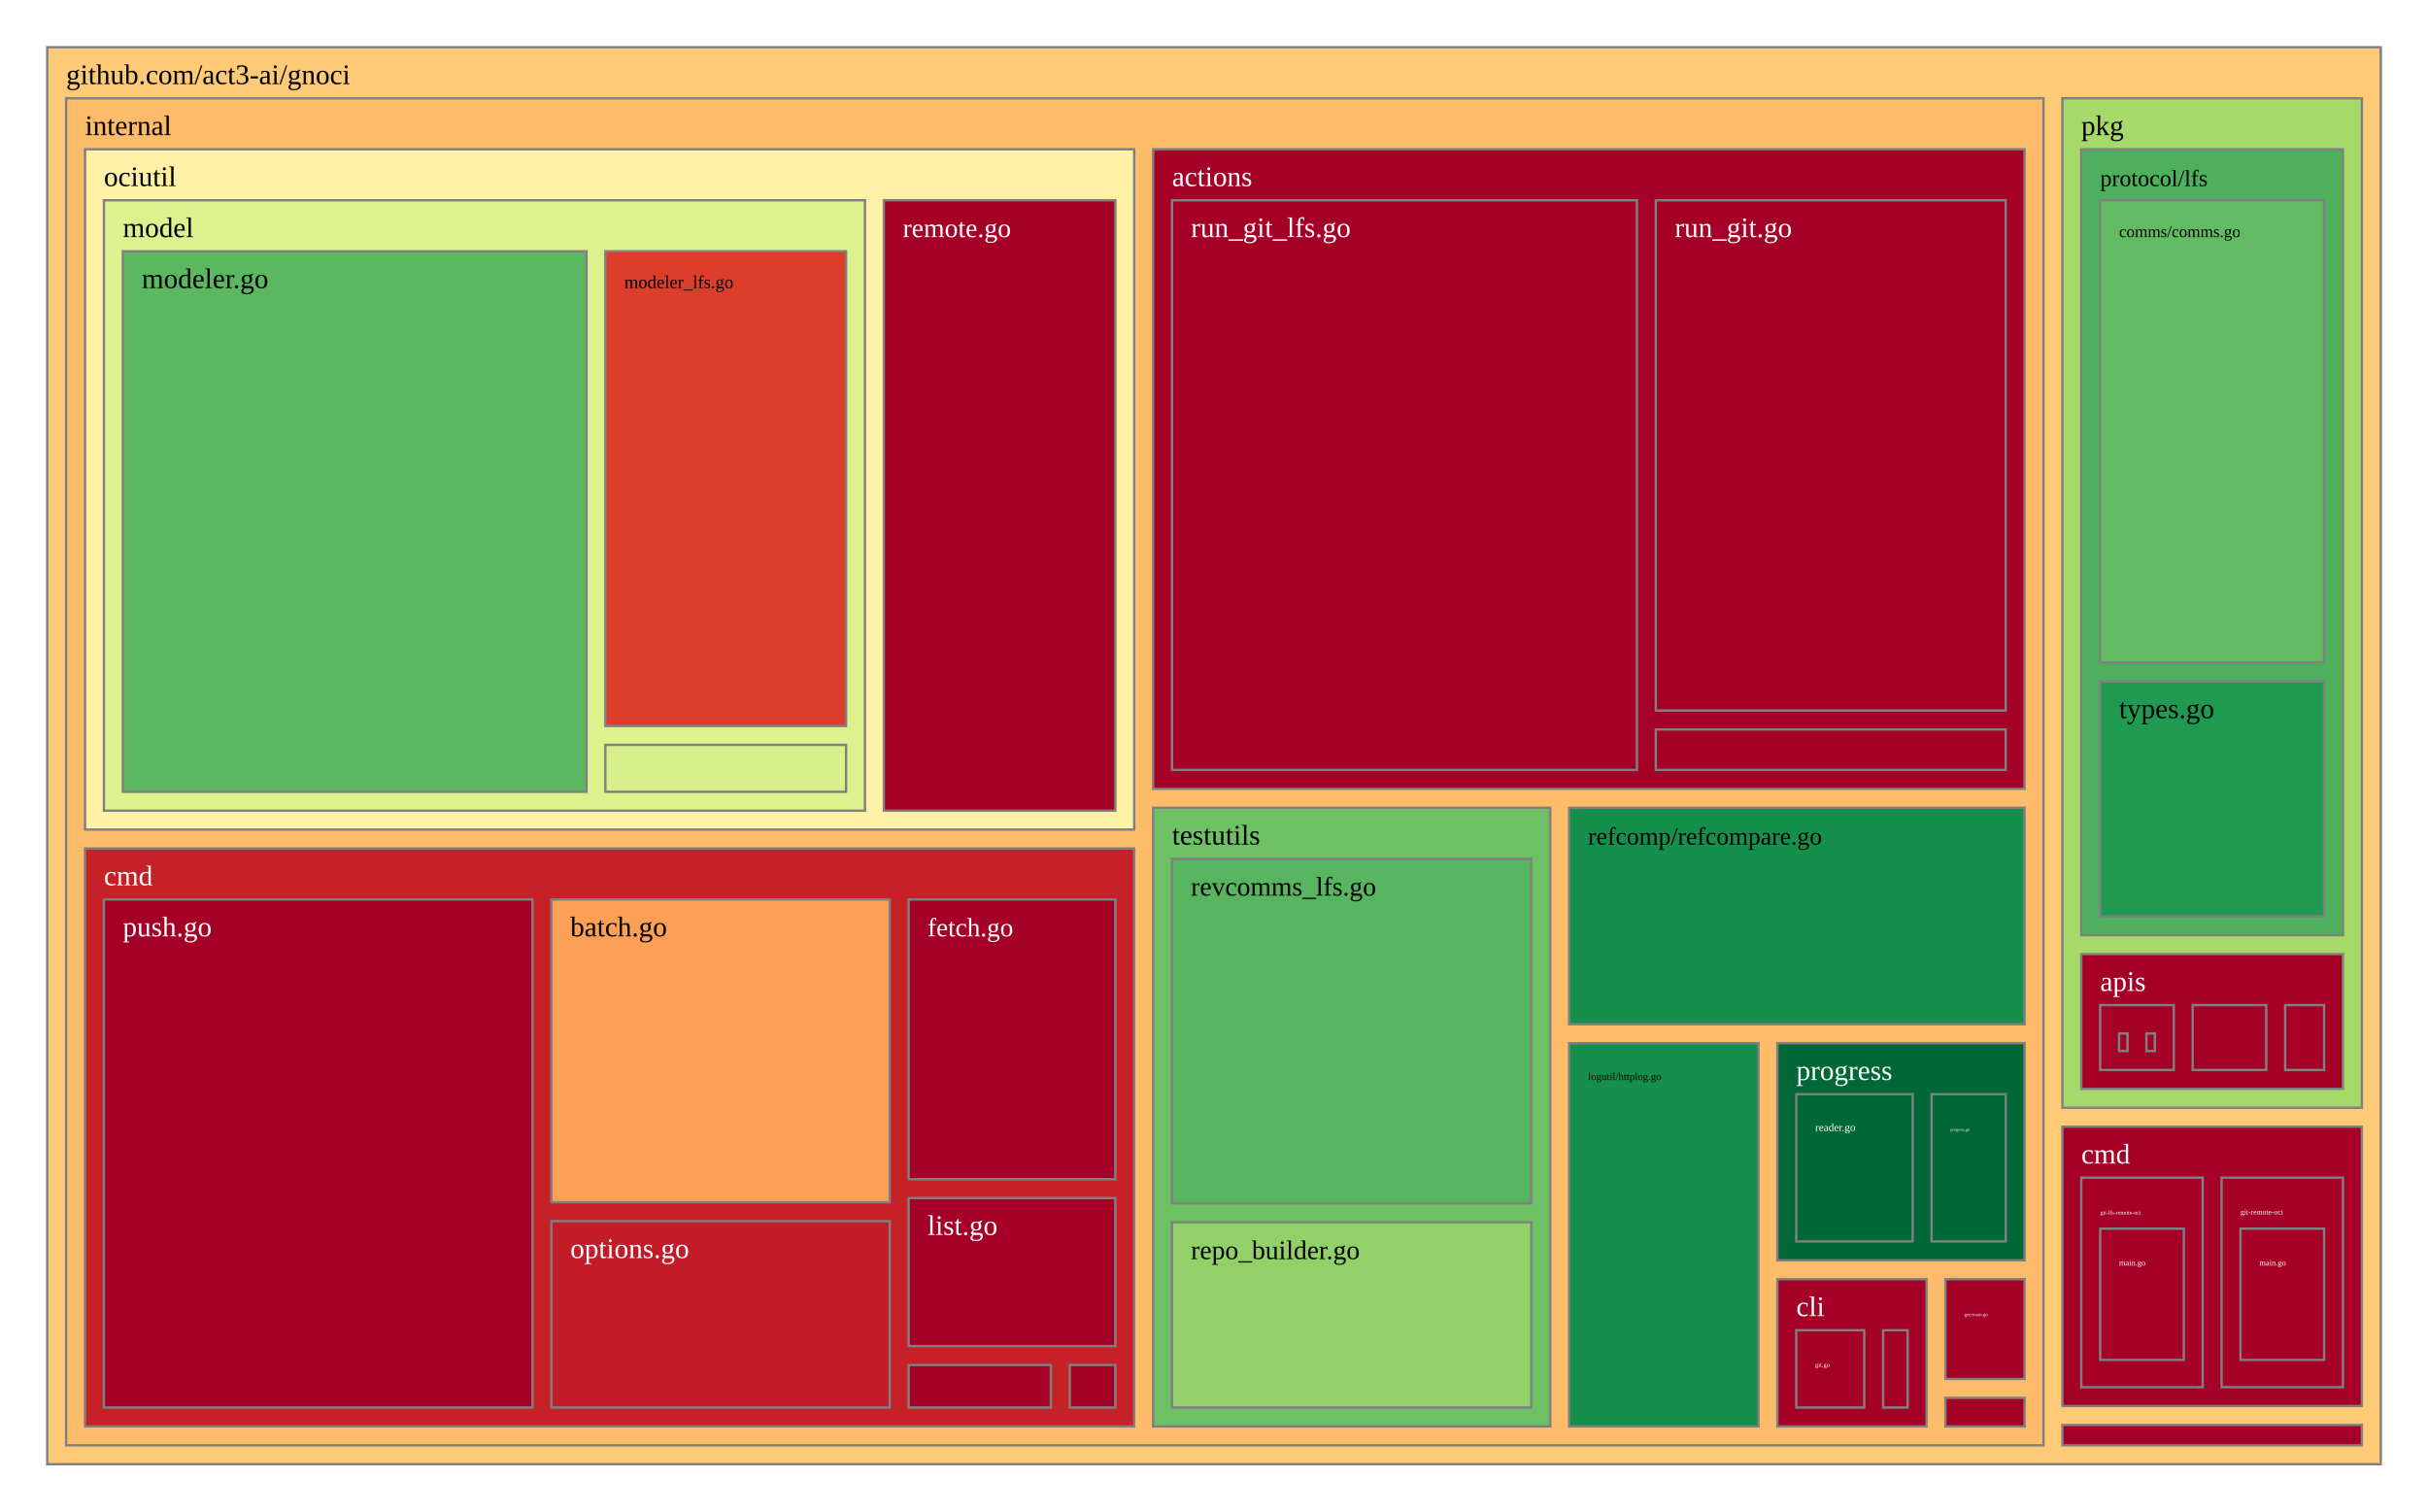
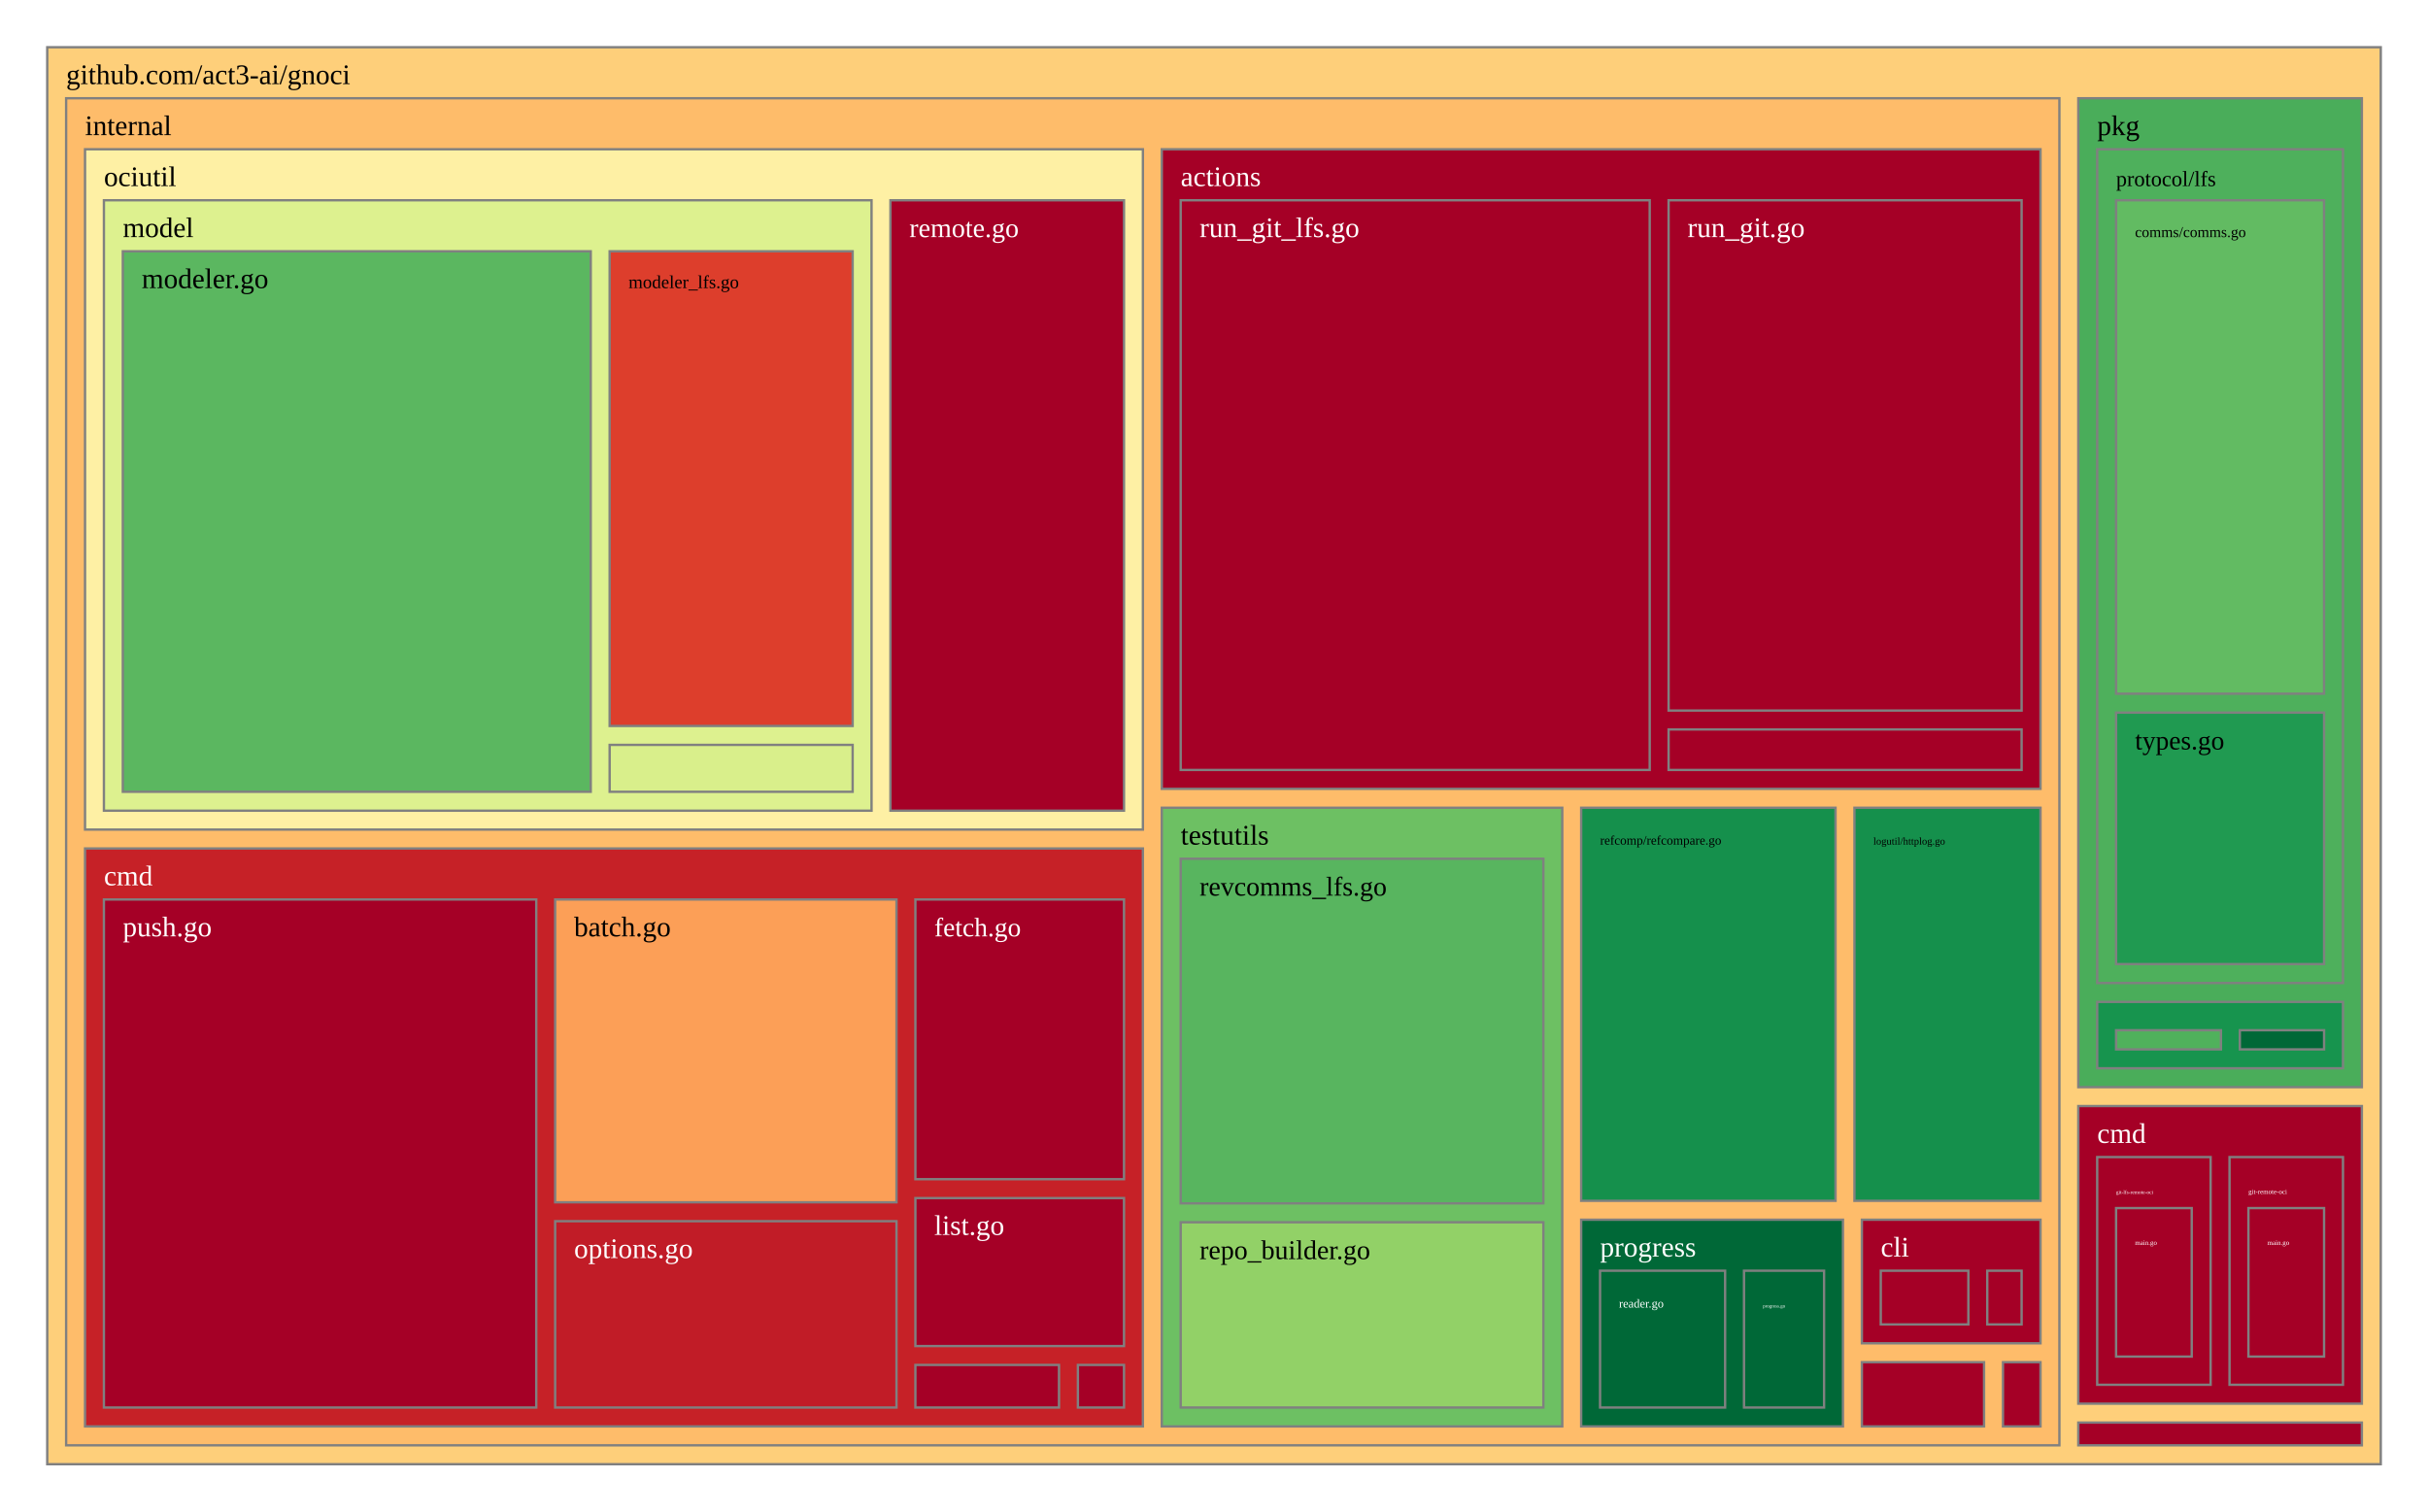
<svg xmlns="http://www.w3.org/2000/svg" viewBox="0 0 1028 640" style="background: white none repeat scroll 0% 0%;">
  <g>
-     <rect x="20" y="20" width="988" height="600" style="fill: rgb(254, 202, 117);opacity:1;fill-opacity:1.00;stroke:rgb(128,128,128);stroke-width:1px;stroke-opacity:1.00;" />
+     <rect x="20" y="20" width="988" height="600" style="fill: rgb(254, 207, 122);opacity:1;fill-opacity:1.00;stroke:rgb(128,128,128);stroke-width:1px;stroke-opacity:1.00;" />
    <text data-notex="1" text-anchor="start" transform="translate(28,35.6) scale(1)" style="font-family: Open Sans, verdana, arial, sans-serif !important; font-size: 12px; fill: rgb(0, 0, 0); fill-opacity: 1.00; white-space: pre;" data-math="N">github.com/act3-ai/gnoci</text>
  </g>
  <g>
-     <rect x="873.202" y="477.062" width="126.798" height="118.317" style="fill: rgb(165, 0, 38);opacity:1;fill-opacity:1.00;stroke:rgb(128,128,128);stroke-width:1px;stroke-opacity:1.00;" />
-     <text data-notex="1" text-anchor="start" transform="translate(881.2016,492.6621) scale(1)" style="font-family: Open Sans, verdana, arial, sans-serif !important; font-size: 12px; fill: rgb(255, 255, 255); fill-opacity: 1.00; white-space: pre;" data-math="N">cmd</text>
+     <rect x="879.936" y="468.346" width="120.064" height="126.02" style="fill: rgb(165, 0, 38);opacity:1;fill-opacity:1.00;stroke:rgb(128,128,128);stroke-width:1px;stroke-opacity:1.00;" />
+     <text data-notex="1" text-anchor="start" transform="translate(887.9363,483.9463) scale(1)" style="font-family: Open Sans, verdana, arial, sans-serif !important; font-size: 12px; fill: rgb(255, 255, 255); fill-opacity: 1.00; white-space: pre;" data-math="N">cmd</text>
  </g>
  <g>
-     <rect x="873.202" y="603.379" width="126.798" height="8.621" style="fill: rgb(165, 0, 38);opacity:1;fill-opacity:1.00;stroke:rgb(128,128,128);stroke-width:1px;stroke-opacity:1.00;" />
+     <rect x="879.936" y="602.366" width="120.064" height="9.634" style="fill: rgb(165, 0, 38);opacity:1;fill-opacity:1.00;stroke:rgb(128,128,128);stroke-width:1px;stroke-opacity:1.00;" />
  </g>
  <g>
-     <rect x="28" y="41.6" width="837.202" height="570.4" style="fill: rgb(254, 188, 106);opacity:1;fill-opacity:1.00;stroke:rgb(128,128,128);stroke-width:1px;stroke-opacity:1.00;" />
+     <rect x="28" y="41.6" width="843.936" height="570.4" style="fill: rgb(254, 188, 106);opacity:1;fill-opacity:1.00;stroke:rgb(128,128,128);stroke-width:1px;stroke-opacity:1.00;" />
    <text data-notex="1" text-anchor="start" transform="translate(36,57.2) scale(1)" style="font-family: Open Sans, verdana, arial, sans-serif !important; font-size: 12px; fill: rgb(0, 0, 0); fill-opacity: 1.00; white-space: pre;" data-math="N">internal</text>
  </g>
  <g>
-     <rect x="873.202" y="41.6" width="126.798" height="427.462" style="fill: rgb(165, 217, 106);opacity:1;fill-opacity:1.00;stroke:rgb(128,128,128);stroke-width:1px;stroke-opacity:1.00;" />
-     <text data-notex="1" text-anchor="start" transform="translate(881.2016,57.2) scale(1)" style="font-family: Open Sans, verdana, arial, sans-serif !important; font-size: 12px; fill: rgb(0, 0, 0); fill-opacity: 1.00; white-space: pre;" data-math="N">pkg</text>
+     <rect x="879.936" y="41.6" width="120.064" height="418.746" style="fill: rgb(74, 173, 90);opacity:1;fill-opacity:1.00;stroke:rgb(128,128,128);stroke-width:1px;stroke-opacity:1.00;" />
+     <text data-notex="1" text-anchor="start" transform="translate(887.9363,57.2) scale(1)" style="font-family: Open Sans, verdana, arial, sans-serif !important; font-size: 12px; fill: rgb(0, 0, 0); fill-opacity: 1.00; white-space: pre;" data-math="N">pkg</text>
  </g>
  <g>
-     <rect x="881.202" y="498.662" width="51.399" height="88.717" style="fill: rgb(165, 0, 38);opacity:1;fill-opacity:1.00;stroke:rgb(128,128,128);stroke-width:1px;stroke-opacity:1.00;" />
-     <text data-notex="1" text-anchor="start" transform="translate(889.2016,514.2621) scale(0.204857)" style="font-family: Open Sans, verdana, arial, sans-serif !important; font-size: 12px; fill: rgb(255, 255, 255); fill-opacity: 1.00; white-space: pre;" data-math="N">git-lfs-remote-oci</text>
+     <rect x="887.936" y="489.946" width="48.032" height="96.42" style="fill: rgb(165, 0, 38);opacity:1;fill-opacity:1.00;stroke:rgb(128,128,128);stroke-width:1px;stroke-opacity:1.00;" />
+     <text data-notex="1" text-anchor="start" transform="translate(895.9363,505.5463) scale(0.18537)" style="font-family: Open Sans, verdana, arial, sans-serif !important; font-size: 12px; fill: rgb(255, 255, 255); fill-opacity: 1.00; white-space: pre;" data-math="N">git-lfs-remote-oci</text>
  </g>
  <g>
-     <rect x="940.601" y="498.662" width="51.399" height="88.717" style="fill: rgb(165, 0, 38);opacity:1;fill-opacity:1.00;stroke:rgb(128,128,128);stroke-width:1px;stroke-opacity:1.00;" />
-     <text data-notex="1" text-anchor="start" transform="translate(948.6008,514.2621) scale(0.263387)" style="font-family: Open Sans, verdana, arial, sans-serif !important; font-size: 12px; fill: rgb(255, 255, 255); fill-opacity: 1.00; white-space: pre;" data-math="N">git-remote-oci</text>
+     <rect x="943.968" y="489.946" width="48.032" height="96.42" style="fill: rgb(165, 0, 38);opacity:1;fill-opacity:1.00;stroke:rgb(128,128,128);stroke-width:1px;stroke-opacity:1.00;" />
+     <text data-notex="1" text-anchor="start" transform="translate(951.9681,505.5463) scale(0.238332)" style="font-family: Open Sans, verdana, arial, sans-serif !important; font-size: 12px; fill: rgb(255, 255, 255); fill-opacity: 1.00; white-space: pre;" data-math="N">git-remote-oci</text>
  </g>
  <g>
-     <rect x="488.223" y="63.2" width="368.979" height="270.826" style="fill: rgb(165, 0, 38);opacity:1;fill-opacity:1.00;stroke:rgb(128,128,128);stroke-width:1px;stroke-opacity:1.00;" />
-     <text data-notex="1" text-anchor="start" transform="translate(496.2227,78.8) scale(1)" style="font-family: Open Sans, verdana, arial, sans-serif !important; font-size: 12px; fill: rgb(255, 255, 255); fill-opacity: 1.00; white-space: pre;" data-math="N">actions</text>
+     <rect x="491.896" y="63.2" width="372.041" height="270.826" style="fill: rgb(165, 0, 38);opacity:1;fill-opacity:1.00;stroke:rgb(128,128,128);stroke-width:1px;stroke-opacity:1.00;" />
+     <text data-notex="1" text-anchor="start" transform="translate(499.8956,78.8) scale(1)" style="font-family: Open Sans, verdana, arial, sans-serif !important; font-size: 12px; fill: rgb(255, 255, 255); fill-opacity: 1.00; white-space: pre;" data-math="N">actions</text>
  </g>
  <g>
-     <rect x="752.53" y="541.662" width="63.161" height="62.338" style="fill: rgb(165, 0, 38);opacity:1;fill-opacity:1.00;stroke:rgb(128,128,128);stroke-width:1px;stroke-opacity:1.00;" />
-     <text data-notex="1" text-anchor="start" transform="translate(760.53,557.2622) scale(1)" style="font-family: Open Sans, verdana, arial, sans-serif !important; font-size: 12px; fill: rgb(255, 255, 255); fill-opacity: 1.00; white-space: pre;" data-math="N">cli</text>
+     <rect x="788.303" y="516.471" width="75.633" height="52.334" style="fill: rgb(165, 0, 38);opacity:1;fill-opacity:1.00;stroke:rgb(128,128,128);stroke-width:1px;stroke-opacity:1.00;" />
+     <text data-notex="1" text-anchor="start" transform="translate(796.3029,532.0707) scale(1)" style="font-family: Open Sans, verdana, arial, sans-serif !important; font-size: 12px; fill: rgb(255, 255, 255); fill-opacity: 1.00; white-space: pre;" data-math="N">cli</text>
  </g>
  <g>
-     <rect x="36" y="359.275" width="444.223" height="244.725" style="fill: rgb(198, 33, 39);opacity:1;fill-opacity:1.00;stroke:rgb(128,128,128);stroke-width:1px;stroke-opacity:1.00;" />
+     <rect x="36" y="359.275" width="447.896" height="244.725" style="fill: rgb(198, 33, 39);opacity:1;fill-opacity:1.00;stroke:rgb(128,128,128);stroke-width:1px;stroke-opacity:1.00;" />
    <text data-notex="1" text-anchor="start" transform="translate(44,374.8753) scale(1)" style="font-family: Open Sans, verdana, arial, sans-serif !important; font-size: 12px; fill: rgb(255, 255, 255); fill-opacity: 1.00; white-space: pre;" data-math="N">cmd</text>
  </g>
  <g>
-     <rect x="823.691" y="541.662" width="33.511" height="42.241" style="fill: rgb(165, 0, 38);opacity:1;fill-opacity:1.00;stroke:rgb(128,128,128);stroke-width:1px;stroke-opacity:1.00;" />
-     <text data-notex="1" text-anchor="start" transform="translate(831.691,557.2622) scale(0.16582)" style="font-family: Open Sans, verdana, arial, sans-serif !important; font-size: 12px; fill: rgb(255, 255, 255); fill-opacity: 1.00; white-space: pre;" data-math="N">gen/main.go</text>
+     <rect x="788.303" y="576.805" width="51.738" height="27.195" style="fill: rgb(165, 0, 38);opacity:1;fill-opacity:1.00;stroke:rgb(128,128,128);stroke-width:1px;stroke-opacity:1.00;" />
  </g>
  <g>
-     <rect x="823.691" y="591.903" width="33.511" height="12.097" style="fill: rgb(165, 0, 38);opacity:1;fill-opacity:1.00;stroke:rgb(128,128,128);stroke-width:1px;stroke-opacity:1.00;" />
+     <rect x="848.041" y="576.805" width="15.895" height="27.195" style="fill: rgb(165, 0, 38);opacity:1;fill-opacity:1.00;stroke:rgb(128,128,128);stroke-width:1px;stroke-opacity:1.00;" />
  </g>
  <g>
-     <rect x="664.352" y="441.709" width="80.178" height="162.291" style="fill: rgb(21, 144, 76);opacity:1;fill-opacity:1.00;stroke:rgb(128,128,128);stroke-width:1px;stroke-opacity:1.00;" />
-     <text data-notex="1" text-anchor="start" transform="translate(672.3522,457.3086) scale(0.371399)" style="font-family: Open Sans, verdana, arial, sans-serif !important; font-size: 12px; fill: rgb(0, 0, 0); fill-opacity: 1.00; white-space: pre;" data-math="N">logutil/httplog.go</text>
+     <rect x="785.159" y="342.026" width="78.777" height="166.445" style="fill: rgb(21, 144, 76);opacity:1;fill-opacity:1.00;stroke:rgb(128,128,128);stroke-width:1px;stroke-opacity:1.00;" />
+     <text data-notex="1" text-anchor="start" transform="translate(793.1588,357.6258) scale(0.363295)" style="font-family: Open Sans, verdana, arial, sans-serif !important; font-size: 12px; fill: rgb(0, 0, 0); fill-opacity: 1.00; white-space: pre;" data-math="N">logutil/httplog.go</text>
  </g>
  <g>
-     <rect x="36" y="63.2" width="444.223" height="288.075" style="fill: rgb(254, 240, 164);opacity:1;fill-opacity:1.00;stroke:rgb(128,128,128);stroke-width:1px;stroke-opacity:1.00;" />
+     <rect x="36" y="63.2" width="447.896" height="288.075" style="fill: rgb(254, 240, 164);opacity:1;fill-opacity:1.00;stroke:rgb(128,128,128);stroke-width:1px;stroke-opacity:1.00;" />
    <text data-notex="1" text-anchor="start" transform="translate(44,78.8) scale(1)" style="font-family: Open Sans, verdana, arial, sans-serif !important; font-size: 12px; fill: rgb(0, 0, 0); fill-opacity: 1.00; white-space: pre;" data-math="N">ociutil</text>
  </g>
  <g>
-     <rect x="752.53" y="441.709" width="104.672" height="91.954" style="fill: rgb(0, 104, 55);opacity:1;fill-opacity:1.00;stroke:rgb(128,128,128);stroke-width:1px;stroke-opacity:1.00;" />
-     <text data-notex="1" text-anchor="start" transform="translate(760.53,457.3086) scale(1)" style="font-family: Open Sans, verdana, arial, sans-serif !important; font-size: 12px; fill: rgb(255, 255, 255); fill-opacity: 1.00; white-space: pre;" data-math="N">progress</text>
+     <rect x="669.456" y="516.471" width="110.847" height="87.529" style="fill: rgb(0, 104, 55);opacity:1;fill-opacity:1.00;stroke:rgb(128,128,128);stroke-width:1px;stroke-opacity:1.00;" />
+     <text data-notex="1" text-anchor="start" transform="translate(677.4556,532.0707) scale(1)" style="font-family: Open Sans, verdana, arial, sans-serif !important; font-size: 12px; fill: rgb(255, 255, 255); fill-opacity: 1.00; white-space: pre;" data-math="N">progress</text>
  </g>
  <g>
-     <rect x="664.352" y="342.026" width="192.849" height="91.683" style="fill: rgb(21, 144, 76);opacity:1;fill-opacity:1.00;stroke:rgb(128,128,128);stroke-width:1px;stroke-opacity:1.00;" />
-     <text data-notex="1" text-anchor="start" transform="translate(672.3522,357.6258) scale(0.877229)" style="font-family: Open Sans, verdana, arial, sans-serif !important; font-size: 12px; fill: rgb(0, 0, 0); fill-opacity: 1.00; white-space: pre;" data-math="N">refcomp/refcompare.go</text>
+     <rect x="669.456" y="342.026" width="107.703" height="166.445" style="fill: rgb(21, 144, 76);opacity:1;fill-opacity:1.00;stroke:rgb(128,128,128);stroke-width:1px;stroke-opacity:1.00;" />
+     <text data-notex="1" text-anchor="start" transform="translate(677.4556,357.6258) scale(0.454877)" style="font-family: Open Sans, verdana, arial, sans-serif !important; font-size: 12px; fill: rgb(0, 0, 0); fill-opacity: 1.00; white-space: pre;" data-math="N">refcomp/refcompare.go</text>
  </g>
  <g>
-     <rect x="488.223" y="342.026" width="168.129" height="261.974" style="fill: rgb(109, 192, 99);opacity:1;fill-opacity:1.00;stroke:rgb(128,128,128);stroke-width:1px;stroke-opacity:1.00;" />
-     <text data-notex="1" text-anchor="start" transform="translate(496.2227,357.6258) scale(1)" style="font-family: Open Sans, verdana, arial, sans-serif !important; font-size: 12px; fill: rgb(0, 0, 0); fill-opacity: 1.00; white-space: pre;" data-math="N">testutils</text>
+     <rect x="491.896" y="342.026" width="169.56" height="261.974" style="fill: rgb(109, 192, 99);opacity:1;fill-opacity:1.00;stroke:rgb(128,128,128);stroke-width:1px;stroke-opacity:1.00;" />
+     <text data-notex="1" text-anchor="start" transform="translate(499.8956,357.6258) scale(1)" style="font-family: Open Sans, verdana, arial, sans-serif !important; font-size: 12px; fill: rgb(0, 0, 0); fill-opacity: 1.00; white-space: pre;" data-math="N">testutils</text>
  </g>
  <g>
-     <rect x="881.202" y="404" width="110.798" height="57.062" style="fill: rgb(165, 0, 38);opacity:1;fill-opacity:1.00;stroke:rgb(128,128,128);stroke-width:1px;stroke-opacity:1.00;" />
-     <text data-notex="1" text-anchor="start" transform="translate(889.2016,419.6002) scale(1)" style="font-family: Open Sans, verdana, arial, sans-serif !important; font-size: 12px; fill: rgb(255, 255, 255); fill-opacity: 1.00; white-space: pre;" data-math="N">apis</text>
+     <rect x="887.936" y="424.242" width="104.064" height="28.104" style="fill: rgb(23, 148, 78);opacity:1;fill-opacity:1.00;stroke:rgb(128,128,128);stroke-width:1px;stroke-opacity:1.00;" />
  </g>
  <g>
-     <rect x="881.202" y="63.2" width="110.798" height="332.8" style="fill: rgb(78, 176, 92);opacity:1;fill-opacity:1.00;stroke:rgb(128,128,128);stroke-width:1px;stroke-opacity:1.00;" />
-     <text data-notex="1" text-anchor="start" transform="translate(889.2016,78.8) scale(0.822903)" style="font-family: Open Sans, verdana, arial, sans-serif !important; font-size: 12px; fill: rgb(0, 0, 0); fill-opacity: 1.00; white-space: pre;" data-math="N">protocol/lfs</text>
+     <rect x="887.936" y="63.2" width="104.064" height="353.042" style="fill: rgb(78, 176, 92);opacity:1;fill-opacity:1.00;stroke:rgb(128,128,128);stroke-width:1px;stroke-opacity:1.00;" />
+     <text data-notex="1" text-anchor="start" transform="translate(895.9363,78.8) scale(0.764442)" style="font-family: Open Sans, verdana, arial, sans-serif !important; font-size: 12px; fill: rgb(0, 0, 0); fill-opacity: 1.00; white-space: pre;" data-math="N">protocol/lfs</text>
  </g>
  <g>
-     <rect x="889.202" y="520.262" width="35.399" height="55.585" style="fill: rgb(165, 0, 38);opacity:1;fill-opacity:1.00;stroke:rgb(128,128,128);stroke-width:1px;stroke-opacity:1.00;" />
-     <text data-notex="1" text-anchor="start" transform="translate(897.2016,535.8621) scale(0.288679)" style="font-family: Open Sans, verdana, arial, sans-serif !important; font-size: 12px; fill: rgb(255, 255, 255); fill-opacity: 1.00; white-space: pre;" data-math="N">main.go</text>
+     <rect x="895.936" y="511.546" width="32.032" height="62.882" style="fill: rgb(165, 0, 38);opacity:1;fill-opacity:1.00;stroke:rgb(128,128,128);stroke-width:1px;stroke-opacity:1.00;" />
+     <text data-notex="1" text-anchor="start" transform="translate(903.9363,527.1463) scale(0.23857)" style="font-family: Open Sans, verdana, arial, sans-serif !important; font-size: 12px; fill: rgb(255, 255, 255); fill-opacity: 1.00; white-space: pre;" data-math="N">main.go</text>
  </g>
  <g>
-     <rect x="948.601" y="520.262" width="35.399" height="55.585" style="fill: rgb(165, 0, 38);opacity:1;fill-opacity:1.00;stroke:rgb(128,128,128);stroke-width:1px;stroke-opacity:1.00;" />
-     <text data-notex="1" text-anchor="start" transform="translate(956.6008,535.8621) scale(0.288679)" style="font-family: Open Sans, verdana, arial, sans-serif !important; font-size: 12px; fill: rgb(255, 255, 255); fill-opacity: 1.00; white-space: pre;" data-math="N">main.go</text>
+     <rect x="951.968" y="511.546" width="32.032" height="62.882" style="fill: rgb(165, 0, 38);opacity:1;fill-opacity:1.00;stroke:rgb(128,128,128);stroke-width:1px;stroke-opacity:1.00;" />
+     <text data-notex="1" text-anchor="start" transform="translate(959.9681,527.1463) scale(0.23857)" style="font-family: Open Sans, verdana, arial, sans-serif !important; font-size: 12px; fill: rgb(255, 255, 255); fill-opacity: 1.00; white-space: pre;" data-math="N">main.go</text>
  </g>
  <g>
-     <rect x="701.064" y="308.875" width="148.138" height="17.151" style="fill: rgb(165, 0, 38);opacity:1;fill-opacity:1.00;stroke:rgb(128,128,128);stroke-width:1px;stroke-opacity:1.00;" />
+     <rect x="706.474" y="308.875" width="149.462" height="17.151" style="fill: rgb(165, 0, 38);opacity:1;fill-opacity:1.00;stroke:rgb(128,128,128);stroke-width:1px;stroke-opacity:1.00;" />
  </g>
  <g>
-     <rect x="701.064" y="84.8" width="148.138" height="216.075" style="fill: rgb(165, 0, 38);opacity:1;fill-opacity:1.00;stroke:rgb(128,128,128);stroke-width:1px;stroke-opacity:1.00;" />
-     <text data-notex="1" text-anchor="start" transform="translate(709.0639,100.4) scale(1)" style="font-family: Open Sans, verdana, arial, sans-serif !important; font-size: 12px; fill: rgb(255, 255, 255); fill-opacity: 1.00; white-space: pre;" data-math="N">run_git.go</text>
+     <rect x="706.474" y="84.8" width="149.462" height="216.075" style="fill: rgb(165, 0, 38);opacity:1;fill-opacity:1.00;stroke:rgb(128,128,128);stroke-width:1px;stroke-opacity:1.00;" />
+     <text data-notex="1" text-anchor="start" transform="translate(714.4742,100.4) scale(1)" style="font-family: Open Sans, verdana, arial, sans-serif !important; font-size: 12px; fill: rgb(255, 255, 255); fill-opacity: 1.00; white-space: pre;" data-math="N">run_git.go</text>
  </g>
  <g>
-     <rect x="496.223" y="84.8" width="196.841" height="241.226" style="fill: rgb(165, 0, 38);opacity:1;fill-opacity:1.00;stroke:rgb(128,128,128);stroke-width:1px;stroke-opacity:1.00;" />
-     <text data-notex="1" text-anchor="start" transform="translate(504.2227,100.4) scale(1)" style="font-family: Open Sans, verdana, arial, sans-serif !important; font-size: 12px; fill: rgb(255, 255, 255); fill-opacity: 1.00; white-space: pre;" data-math="N">run_git_lfs.go</text>
+     <rect x="499.896" y="84.8" width="198.579" height="241.226" style="fill: rgb(165, 0, 38);opacity:1;fill-opacity:1.00;stroke:rgb(128,128,128);stroke-width:1px;stroke-opacity:1.00;" />
+     <text data-notex="1" text-anchor="start" transform="translate(507.8956,100.4) scale(1)" style="font-family: Open Sans, verdana, arial, sans-serif !important; font-size: 12px; fill: rgb(255, 255, 255); fill-opacity: 1.00; white-space: pre;" data-math="N">run_git_lfs.go</text>
  </g>
  <g>
-     <rect x="760.53" y="563.262" width="28.774" height="32.738" style="fill: rgb(165, 0, 38);opacity:1;fill-opacity:1.00;stroke:rgb(128,128,128);stroke-width:1px;stroke-opacity:1.00;" />
-     <text data-notex="1" text-anchor="start" transform="translate(768.53,578.8622) scale(0.221771)" style="font-family: Open Sans, verdana, arial, sans-serif !important; font-size: 12px; fill: rgb(255, 255, 255); fill-opacity: 1.00; white-space: pre;" data-math="N">git.go</text>
+     <rect x="796.303" y="538.071" width="37.089" height="22.734" style="fill: rgb(165, 0, 38);opacity:1;fill-opacity:1.00;stroke:rgb(128,128,128);stroke-width:1px;stroke-opacity:1.00;" />
  </g>
  <g>
-     <rect x="797.304" y="563.262" width="10.387" height="32.738" style="fill: rgb(165, 0, 38);opacity:1;fill-opacity:1.00;stroke:rgb(128,128,128);stroke-width:1px;stroke-opacity:1.00;" />
+     <rect x="841.392" y="538.071" width="14.544" height="22.734" style="fill: rgb(165, 0, 38);opacity:1;fill-opacity:1.00;stroke:rgb(128,128,128);stroke-width:1px;stroke-opacity:1.00;" />
  </g>
  <g>
-     <rect x="233.454" y="380.875" width="143.245" height="128.224" style="fill: rgb(252, 159, 87);opacity:1;fill-opacity:1.00;stroke:rgb(128,128,128);stroke-width:1px;stroke-opacity:1.00;" />
-     <text data-notex="1" text-anchor="start" transform="translate(241.4544,396.4753) scale(1)" style="font-family: Open Sans, verdana, arial, sans-serif !important; font-size: 12px; fill: rgb(0, 0, 0); fill-opacity: 1.00; white-space: pre;" data-math="N">batch.go</text>
+     <rect x="235.05" y="380.875" width="144.519" height="128.224" style="fill: rgb(252, 159, 87);opacity:1;fill-opacity:1.00;stroke:rgb(128,128,128);stroke-width:1px;stroke-opacity:1.00;" />
+     <text data-notex="1" text-anchor="start" transform="translate(243.0495,396.4753) scale(1)" style="font-family: Open Sans, verdana, arial, sans-serif !important; font-size: 12px; fill: rgb(0, 0, 0); fill-opacity: 1.00; white-space: pre;" data-math="N">batch.go</text>
  </g>
  <g>
-     <rect x="384.699" y="577.969" width="60.231" height="18.031" style="fill: rgb(165, 0, 38);opacity:1;fill-opacity:1.00;stroke:rgb(128,128,128);stroke-width:1px;stroke-opacity:1.00;" />
+     <rect x="387.568" y="577.969" width="60.805" height="18.031" style="fill: rgb(165, 0, 38);opacity:1;fill-opacity:1.00;stroke:rgb(128,128,128);stroke-width:1px;stroke-opacity:1.00;" />
  </g>
  <g>
-     <rect x="452.93" y="577.969" width="19.292" height="18.031" style="fill: rgb(165, 0, 38);opacity:1;fill-opacity:1.00;stroke:rgb(128,128,128);stroke-width:1px;stroke-opacity:1.00;" />
+     <rect x="456.373" y="577.969" width="19.522" height="18.031" style="fill: rgb(165, 0, 38);opacity:1;fill-opacity:1.00;stroke:rgb(128,128,128);stroke-width:1px;stroke-opacity:1.00;" />
  </g>
  <g>
-     <rect x="384.699" y="380.875" width="87.523" height="118.437" style="fill: rgb(165, 0, 38);opacity:1;fill-opacity:1.00;stroke:rgb(128,128,128);stroke-width:1px;stroke-opacity:1.00;" />
-     <text data-notex="1" text-anchor="start" transform="translate(392.6995,396.4753) scale(0.931292)" style="font-family: Open Sans, verdana, arial, sans-serif !important; font-size: 12px; fill: rgb(255, 255, 255); fill-opacity: 1.00; white-space: pre;" data-math="N">fetch.go</text>
+     <rect x="387.568" y="380.875" width="88.327" height="118.437" style="fill: rgb(165, 0, 38);opacity:1;fill-opacity:1.00;stroke:rgb(128,128,128);stroke-width:1px;stroke-opacity:1.00;" />
+     <text data-notex="1" text-anchor="start" transform="translate(395.5681,396.4753) scale(0.941764)" style="font-family: Open Sans, verdana, arial, sans-serif !important; font-size: 12px; fill: rgb(255, 255, 255); fill-opacity: 1.00; white-space: pre;" data-math="N">fetch.go</text>
  </g>
  <g>
-     <rect x="384.699" y="507.313" width="87.523" height="62.656" style="fill: rgb(165, 0, 38);opacity:1;fill-opacity:1.00;stroke:rgb(128,128,128);stroke-width:1px;stroke-opacity:1.00;" />
-     <text data-notex="1" text-anchor="start" transform="translate(392.6995,522.9126) scale(1)" style="font-family: Open Sans, verdana, arial, sans-serif !important; font-size: 12px; fill: rgb(255, 255, 255); fill-opacity: 1.00; white-space: pre;" data-math="N">list.go</text>
+     <rect x="387.568" y="507.313" width="88.327" height="62.656" style="fill: rgb(165, 0, 38);opacity:1;fill-opacity:1.00;stroke:rgb(128,128,128);stroke-width:1px;stroke-opacity:1.00;" />
+     <text data-notex="1" text-anchor="start" transform="translate(395.5681,522.9126) scale(1)" style="font-family: Open Sans, verdana, arial, sans-serif !important; font-size: 12px; fill: rgb(255, 255, 255); fill-opacity: 1.00; white-space: pre;" data-math="N">list.go</text>
  </g>
  <g>
-     <rect x="233.454" y="517.099" width="143.245" height="78.901" style="fill: rgb(193, 28, 39);opacity:1;fill-opacity:1.00;stroke:rgb(128,128,128);stroke-width:1px;stroke-opacity:1.00;" />
-     <text data-notex="1" text-anchor="start" transform="translate(241.4544,532.6988) scale(1)" style="font-family: Open Sans, verdana, arial, sans-serif !important; font-size: 12px; fill: rgb(255, 255, 255); fill-opacity: 1.00; white-space: pre;" data-math="N">options.go</text>
+     <rect x="235.05" y="517.099" width="144.519" height="78.901" style="fill: rgb(193, 28, 39);opacity:1;fill-opacity:1.00;stroke:rgb(128,128,128);stroke-width:1px;stroke-opacity:1.00;" />
+     <text data-notex="1" text-anchor="start" transform="translate(243.0495,532.6988) scale(1)" style="font-family: Open Sans, verdana, arial, sans-serif !important; font-size: 12px; fill: rgb(255, 255, 255); fill-opacity: 1.00; white-space: pre;" data-math="N">options.go</text>
  </g>
  <g>
-     <rect x="44" y="380.875" width="181.454" height="215.125" style="fill: rgb(165, 0, 38);opacity:1;fill-opacity:1.00;stroke:rgb(128,128,128);stroke-width:1px;stroke-opacity:1.00;" />
+     <rect x="44" y="380.875" width="183.05" height="215.125" style="fill: rgb(165, 0, 38);opacity:1;fill-opacity:1.00;stroke:rgb(128,128,128);stroke-width:1px;stroke-opacity:1.00;" />
    <text data-notex="1" text-anchor="start" transform="translate(52,396.4753) scale(1)" style="font-family: Open Sans, verdana, arial, sans-serif !important; font-size: 12px; fill: rgb(255, 255, 255); fill-opacity: 1.00; white-space: pre;" data-math="N">push.go</text>
  </g>
  <g>
-     <rect x="44" y="84.8" width="322.225" height="258.475" style="fill: rgb(221, 241, 143);opacity:1;fill-opacity:1.00;stroke:rgb(128,128,128);stroke-width:1px;stroke-opacity:1.00;" />
+     <rect x="44" y="84.8" width="325.005" height="258.475" style="fill: rgb(221, 241, 143);opacity:1;fill-opacity:1.00;stroke:rgb(128,128,128);stroke-width:1px;stroke-opacity:1.00;" />
    <text data-notex="1" text-anchor="start" transform="translate(52,100.4) scale(1)" style="font-family: Open Sans, verdana, arial, sans-serif !important; font-size: 12px; fill: rgb(0, 0, 0); fill-opacity: 1.00; white-space: pre;" data-math="N">model</text>
  </g>
  <g>
-     <rect x="374.225" y="84.8" width="97.998" height="258.475" style="fill: rgb(165, 0, 38);opacity:1;fill-opacity:1.00;stroke:rgb(128,128,128);stroke-width:1px;stroke-opacity:1.00;" />
-     <text data-notex="1" text-anchor="start" transform="translate(382.2246,100.4) scale(0.949051)" style="font-family: Open Sans, verdana, arial, sans-serif !important; font-size: 12px; fill: rgb(255, 255, 255); fill-opacity: 1.00; white-space: pre;" data-math="N">remote.go</text>
+     <rect x="377.005" y="84.8" width="98.891" height="258.475" style="fill: rgb(165, 0, 38);opacity:1;fill-opacity:1.00;stroke:rgb(128,128,128);stroke-width:1px;stroke-opacity:1.00;" />
+     <text data-notex="1" text-anchor="start" transform="translate(385.0051,100.4) scale(0.959381)" style="font-family: Open Sans, verdana, arial, sans-serif !important; font-size: 12px; fill: rgb(255, 255, 255); fill-opacity: 1.00; white-space: pre;" data-math="N">remote.go</text>
  </g>
  <g>
-     <rect x="817.817" y="463.309" width="31.385" height="62.354" style="fill: rgb(0, 104, 55);opacity:1;fill-opacity:1.00;stroke:rgb(128,128,128);stroke-width:1px;stroke-opacity:1.00;" />
-     <text data-notex="1" text-anchor="start" transform="translate(825.8168,478.9086) scale(0.145689)" style="font-family: Open Sans, verdana, arial, sans-serif !important; font-size: 12px; fill: rgb(255, 255, 255); fill-opacity: 1.00; white-space: pre;" data-math="N">progress.go</text>
+     <rect x="738.402" y="538.071" width="33.901" height="57.929" style="fill: rgb(0, 104, 55);opacity:1;fill-opacity:1.00;stroke:rgb(128,128,128);stroke-width:1px;stroke-opacity:1.00;" />
+     <text data-notex="1" text-anchor="start" transform="translate(746.4021,553.6707) scale(0.169515)" style="font-family: Open Sans, verdana, arial, sans-serif !important; font-size: 12px; fill: rgb(255, 255, 255); fill-opacity: 1.00; white-space: pre;" data-math="N">progress.go</text>
  </g>
  <g>
-     <rect x="760.53" y="463.309" width="49.287" height="62.354" style="fill: rgb(0, 104, 55);opacity:1;fill-opacity:1.00;stroke:rgb(128,128,128);stroke-width:1px;stroke-opacity:1.00;" />
-     <text data-notex="1" text-anchor="start" transform="translate(768.53,478.9086) scale(0.385265)" style="font-family: Open Sans, verdana, arial, sans-serif !important; font-size: 12px; fill: rgb(255, 255, 255); fill-opacity: 1.00; white-space: pre;" data-math="N">reader.go</text>
+     <rect x="677.456" y="538.071" width="52.947" height="57.929" style="fill: rgb(0, 104, 55);opacity:1;fill-opacity:1.00;stroke:rgb(128,128,128);stroke-width:1px;stroke-opacity:1.00;" />
+     <text data-notex="1" text-anchor="start" transform="translate(685.4556,553.6707) scale(0.427623)" style="font-family: Open Sans, verdana, arial, sans-serif !important; font-size: 12px; fill: rgb(255, 255, 255); fill-opacity: 1.00; white-space: pre;" data-math="N">reader.go</text>
  </g>
  <g>
-     <rect x="496.223" y="517.55" width="152.129" height="78.45" style="fill: rgb(146, 209, 103);opacity:1;fill-opacity:1.00;stroke:rgb(128,128,128);stroke-width:1px;stroke-opacity:1.00;" />
-     <text data-notex="1" text-anchor="start" transform="translate(504.2227,533.1496) scale(0.945344)" style="font-family: Open Sans, verdana, arial, sans-serif !important; font-size: 12px; fill: rgb(0, 0, 0); fill-opacity: 1.00; white-space: pre;" data-math="N">repo_builder.go</text>
+     <rect x="499.896" y="517.55" width="153.56" height="78.45" style="fill: rgb(146, 209, 103);opacity:1;fill-opacity:1.00;stroke:rgb(128,128,128);stroke-width:1px;stroke-opacity:1.00;" />
+     <text data-notex="1" text-anchor="start" transform="translate(507.8956,533.1496) scale(0.955278)" style="font-family: Open Sans, verdana, arial, sans-serif !important; font-size: 12px; fill: rgb(0, 0, 0); fill-opacity: 1.00; white-space: pre;" data-math="N">repo_builder.go</text>
  </g>
  <g>
-     <rect x="496.223" y="363.626" width="152.129" height="145.924" style="fill: rgb(88, 181, 95);opacity:1;fill-opacity:1.00;stroke:rgb(128,128,128);stroke-width:1px;stroke-opacity:1.00;" />
-     <text data-notex="1" text-anchor="start" transform="translate(504.2227,379.2258) scale(0.945344)" style="font-family: Open Sans, verdana, arial, sans-serif !important; font-size: 12px; fill: rgb(0, 0, 0); fill-opacity: 1.00; white-space: pre;" data-math="N">revcomms_lfs.go</text>
+     <rect x="499.896" y="363.626" width="153.56" height="145.924" style="fill: rgb(88, 181, 95);opacity:1;fill-opacity:1.00;stroke:rgb(128,128,128);stroke-width:1px;stroke-opacity:1.00;" />
+     <text data-notex="1" text-anchor="start" transform="translate(507.8956,379.2258) scale(0.955278)" style="font-family: Open Sans, verdana, arial, sans-serif !important; font-size: 12px; fill: rgb(0, 0, 0); fill-opacity: 1.00; white-space: pre;" data-math="N">revcomms_lfs.go</text>
  </g>
  <g>
-     <rect x="889.202" y="425.6" width="31.161" height="27.462" style="fill: rgb(165, 0, 38);opacity:1;fill-opacity:1.00;stroke:rgb(128,128,128);stroke-width:1px;stroke-opacity:1.00;" />
+     <rect x="895.936" y="436.242" width="44.398" height="8.104" style="fill: rgb(80, 177, 92);opacity:1;fill-opacity:1.00;stroke:rgb(128,128,128);stroke-width:1px;stroke-opacity:1.00;" />
  </g>
  <g>
-     <rect x="967.524" y="425.6" width="16.476" height="27.462" style="fill: rgb(165, 0, 38);opacity:1;fill-opacity:1.00;stroke:rgb(128,128,128);stroke-width:1px;stroke-opacity:1.00;" />
+     <rect x="948.335" y="436.242" width="35.665" height="8.104" style="fill: rgb(0, 104, 55);opacity:1;fill-opacity:1.00;stroke:rgb(128,128,128);stroke-width:1px;stroke-opacity:1.00;" />
  </g>
  <g>
-     <rect x="928.363" y="425.6" width="31.161" height="27.462" style="fill: rgb(165, 0, 38);opacity:1;fill-opacity:1.00;stroke:rgb(128,128,128);stroke-width:1px;stroke-opacity:1.00;" />
+     <rect x="895.936" y="84.8" width="88.064" height="208.944" style="fill: rgb(98, 187, 98);opacity:1;fill-opacity:1.00;stroke:rgb(128,128,128);stroke-width:1px;stroke-opacity:1.00;" />
+     <text data-notex="1" text-anchor="start" transform="translate(903.9363,100.4) scale(0.536189)" style="font-family: Open Sans, verdana, arial, sans-serif !important; font-size: 12px; fill: rgb(0, 0, 0); fill-opacity: 1.00; white-space: pre;" data-math="N">comms/comms.go</text>
  </g>
  <g>
-     <rect x="889.202" y="84.8" width="94.798" height="195.695" style="fill: rgb(98, 187, 98);opacity:1;fill-opacity:1.00;stroke:rgb(128,128,128);stroke-width:1px;stroke-opacity:1.00;" />
-     <text data-notex="1" text-anchor="start" transform="translate(897.2016,100.4) scale(0.586298)" style="font-family: Open Sans, verdana, arial, sans-serif !important; font-size: 12px; fill: rgb(0, 0, 0); fill-opacity: 1.00; white-space: pre;" data-math="N">comms/comms.go</text>
+     <rect x="895.936" y="301.744" width="88.064" height="106.498" style="fill: rgb(32, 154, 81);opacity:1;fill-opacity:1.00;stroke:rgb(128,128,128);stroke-width:1px;stroke-opacity:1.00;" />
+     <text data-notex="1" text-anchor="start" transform="translate(903.9363,317.3439) scale(0.93833)" style="font-family: Open Sans, verdana, arial, sans-serif !important; font-size: 12px; fill: rgb(0, 0, 0); fill-opacity: 1.00; white-space: pre;" data-math="N">types.go</text>
  </g>
  <g>
-     <rect x="889.202" y="288.495" width="94.798" height="99.506" style="fill: rgb(32, 154, 81);opacity:1;fill-opacity:1.00;stroke:rgb(128,128,128);stroke-width:1px;stroke-opacity:1.00;" />
-     <text data-notex="1" text-anchor="start" transform="translate(897.2016,304.0947) scale(1)" style="font-family: Open Sans, verdana, arial, sans-serif !important; font-size: 12px; fill: rgb(0, 0, 0); fill-opacity: 1.00; white-space: pre;" data-math="N">types.go</text>
-   </g>
-   <g>
-     <rect x="52" y="106.4" width="196.311" height="228.875" style="fill: rgb(91, 183, 96);opacity:1;fill-opacity:1.00;stroke:rgb(128,128,128);stroke-width:1px;stroke-opacity:1.00;" />
+     <rect x="52" y="106.4" width="198.119" height="228.875" style="fill: rgb(91, 183, 96);opacity:1;fill-opacity:1.00;stroke:rgb(128,128,128);stroke-width:1px;stroke-opacity:1.00;" />
    <text data-notex="1" text-anchor="start" transform="translate(60,122) scale(1)" style="font-family: Open Sans, verdana, arial, sans-serif !important; font-size: 12px; fill: rgb(0, 0, 0); fill-opacity: 1.00; white-space: pre;" data-math="N">modeler.go</text>
  </g>
  <g>
-     <rect x="256.311" y="106.4" width="101.914" height="201.008" style="fill: rgb(221, 62, 44);opacity:1;fill-opacity:1.00;stroke:rgb(128,128,128);stroke-width:1px;stroke-opacity:1.00;" />
-     <text data-notex="1" text-anchor="start" transform="translate(264.3107,122) scale(0.639241)" style="font-family: Open Sans, verdana, arial, sans-serif !important; font-size: 12px; fill: rgb(0, 0, 0); fill-opacity: 1.00; white-space: pre;" data-math="N">modeler_lfs.go</text>
+     <rect x="258.119" y="106.4" width="102.887" height="201.008" style="fill: rgb(221, 62, 44);opacity:1;fill-opacity:1.00;stroke:rgb(128,128,128);stroke-width:1px;stroke-opacity:1.00;" />
+     <text data-notex="1" text-anchor="start" transform="translate(266.1185,122) scale(0.646477)" style="font-family: Open Sans, verdana, arial, sans-serif !important; font-size: 12px; fill: rgb(0, 0, 0); fill-opacity: 1.00; white-space: pre;" data-math="N">modeler_lfs.go</text>
  </g>
  <g>
-     <rect x="256.311" y="315.408" width="101.914" height="19.868" style="fill: rgb(217, 239, 139);opacity:1;fill-opacity:1.00;stroke:rgb(128,128,128);stroke-width:1px;stroke-opacity:1.00;" />
-   </g>
-   <g>
-     <rect x="897.202" y="437.6" width="3.581" height="7.462" style="fill: rgb(165, 0, 38);opacity:1;fill-opacity:1.00;stroke:rgb(128,128,128);stroke-width:1px;stroke-opacity:1.00;" />
-   </g>
-   <g>
-     <rect x="908.782" y="437.6" width="3.581" height="7.462" style="fill: rgb(165, 0, 38);opacity:1;fill-opacity:1.00;stroke:rgb(128,128,128);stroke-width:1px;stroke-opacity:1.00;" />
+     <rect x="258.119" y="315.408" width="102.887" height="19.868" style="fill: rgb(217, 239, 139);opacity:1;fill-opacity:1.00;stroke:rgb(128,128,128);stroke-width:1px;stroke-opacity:1.00;" />
  </g>
</svg>
